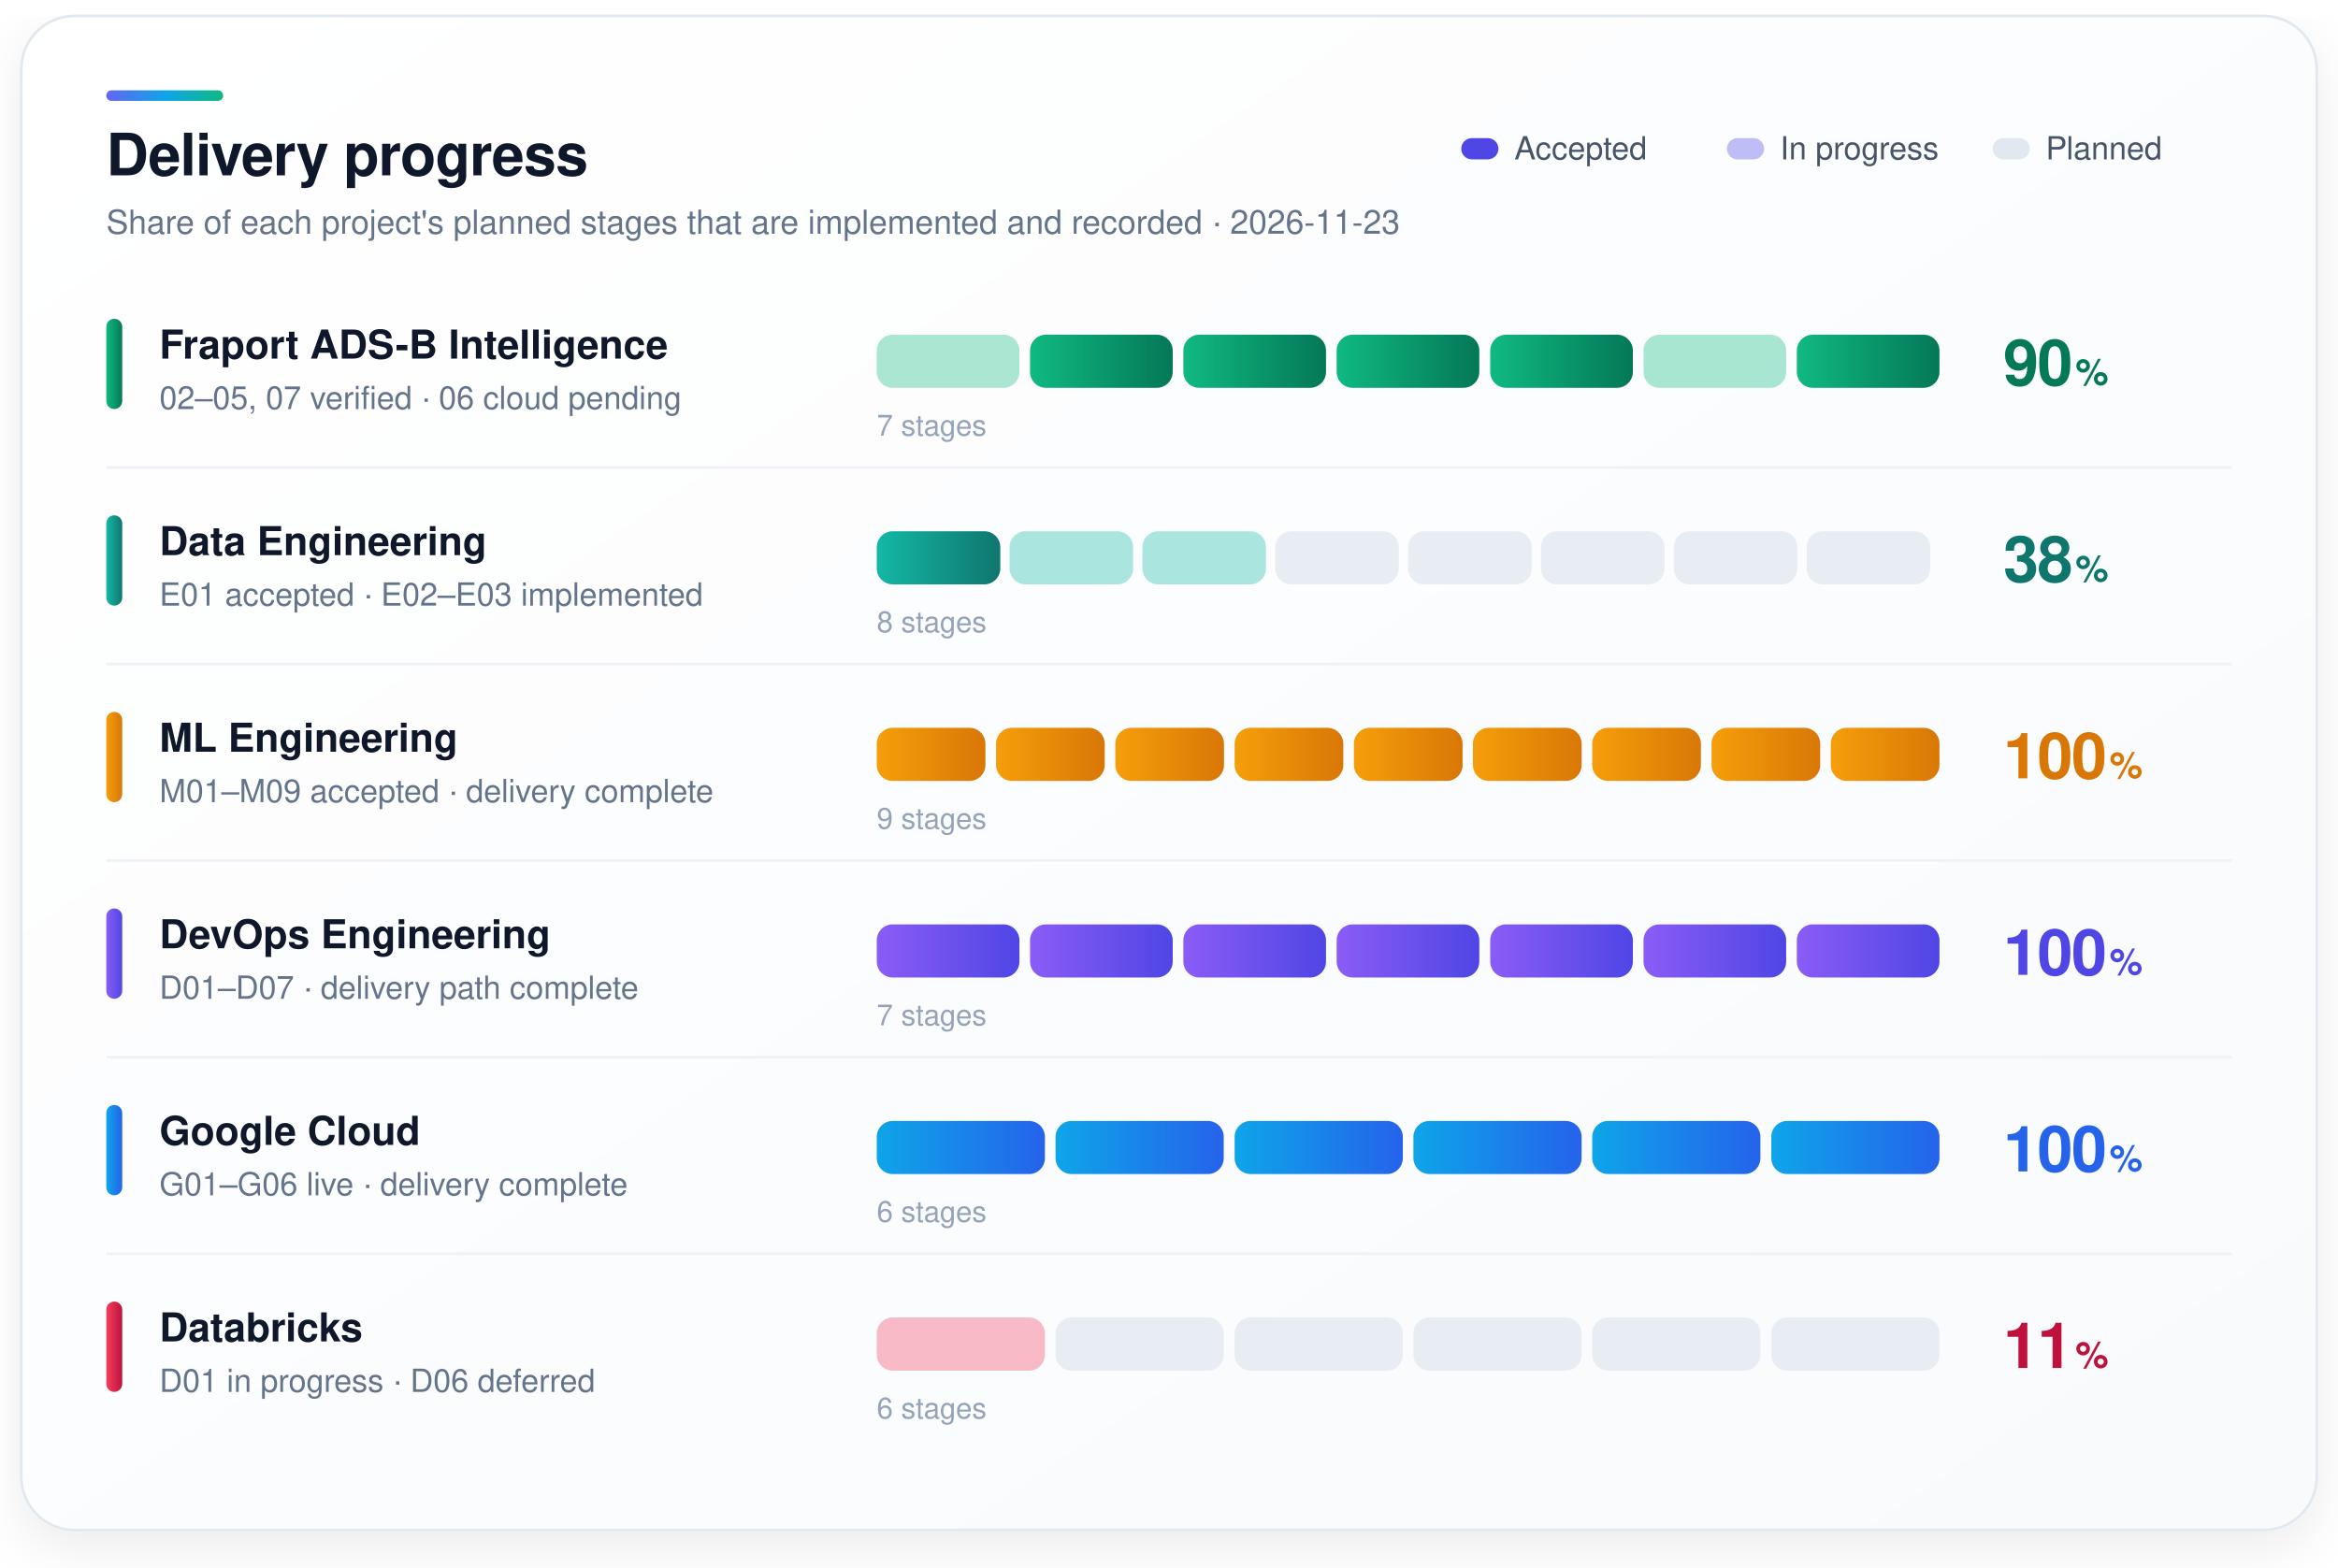
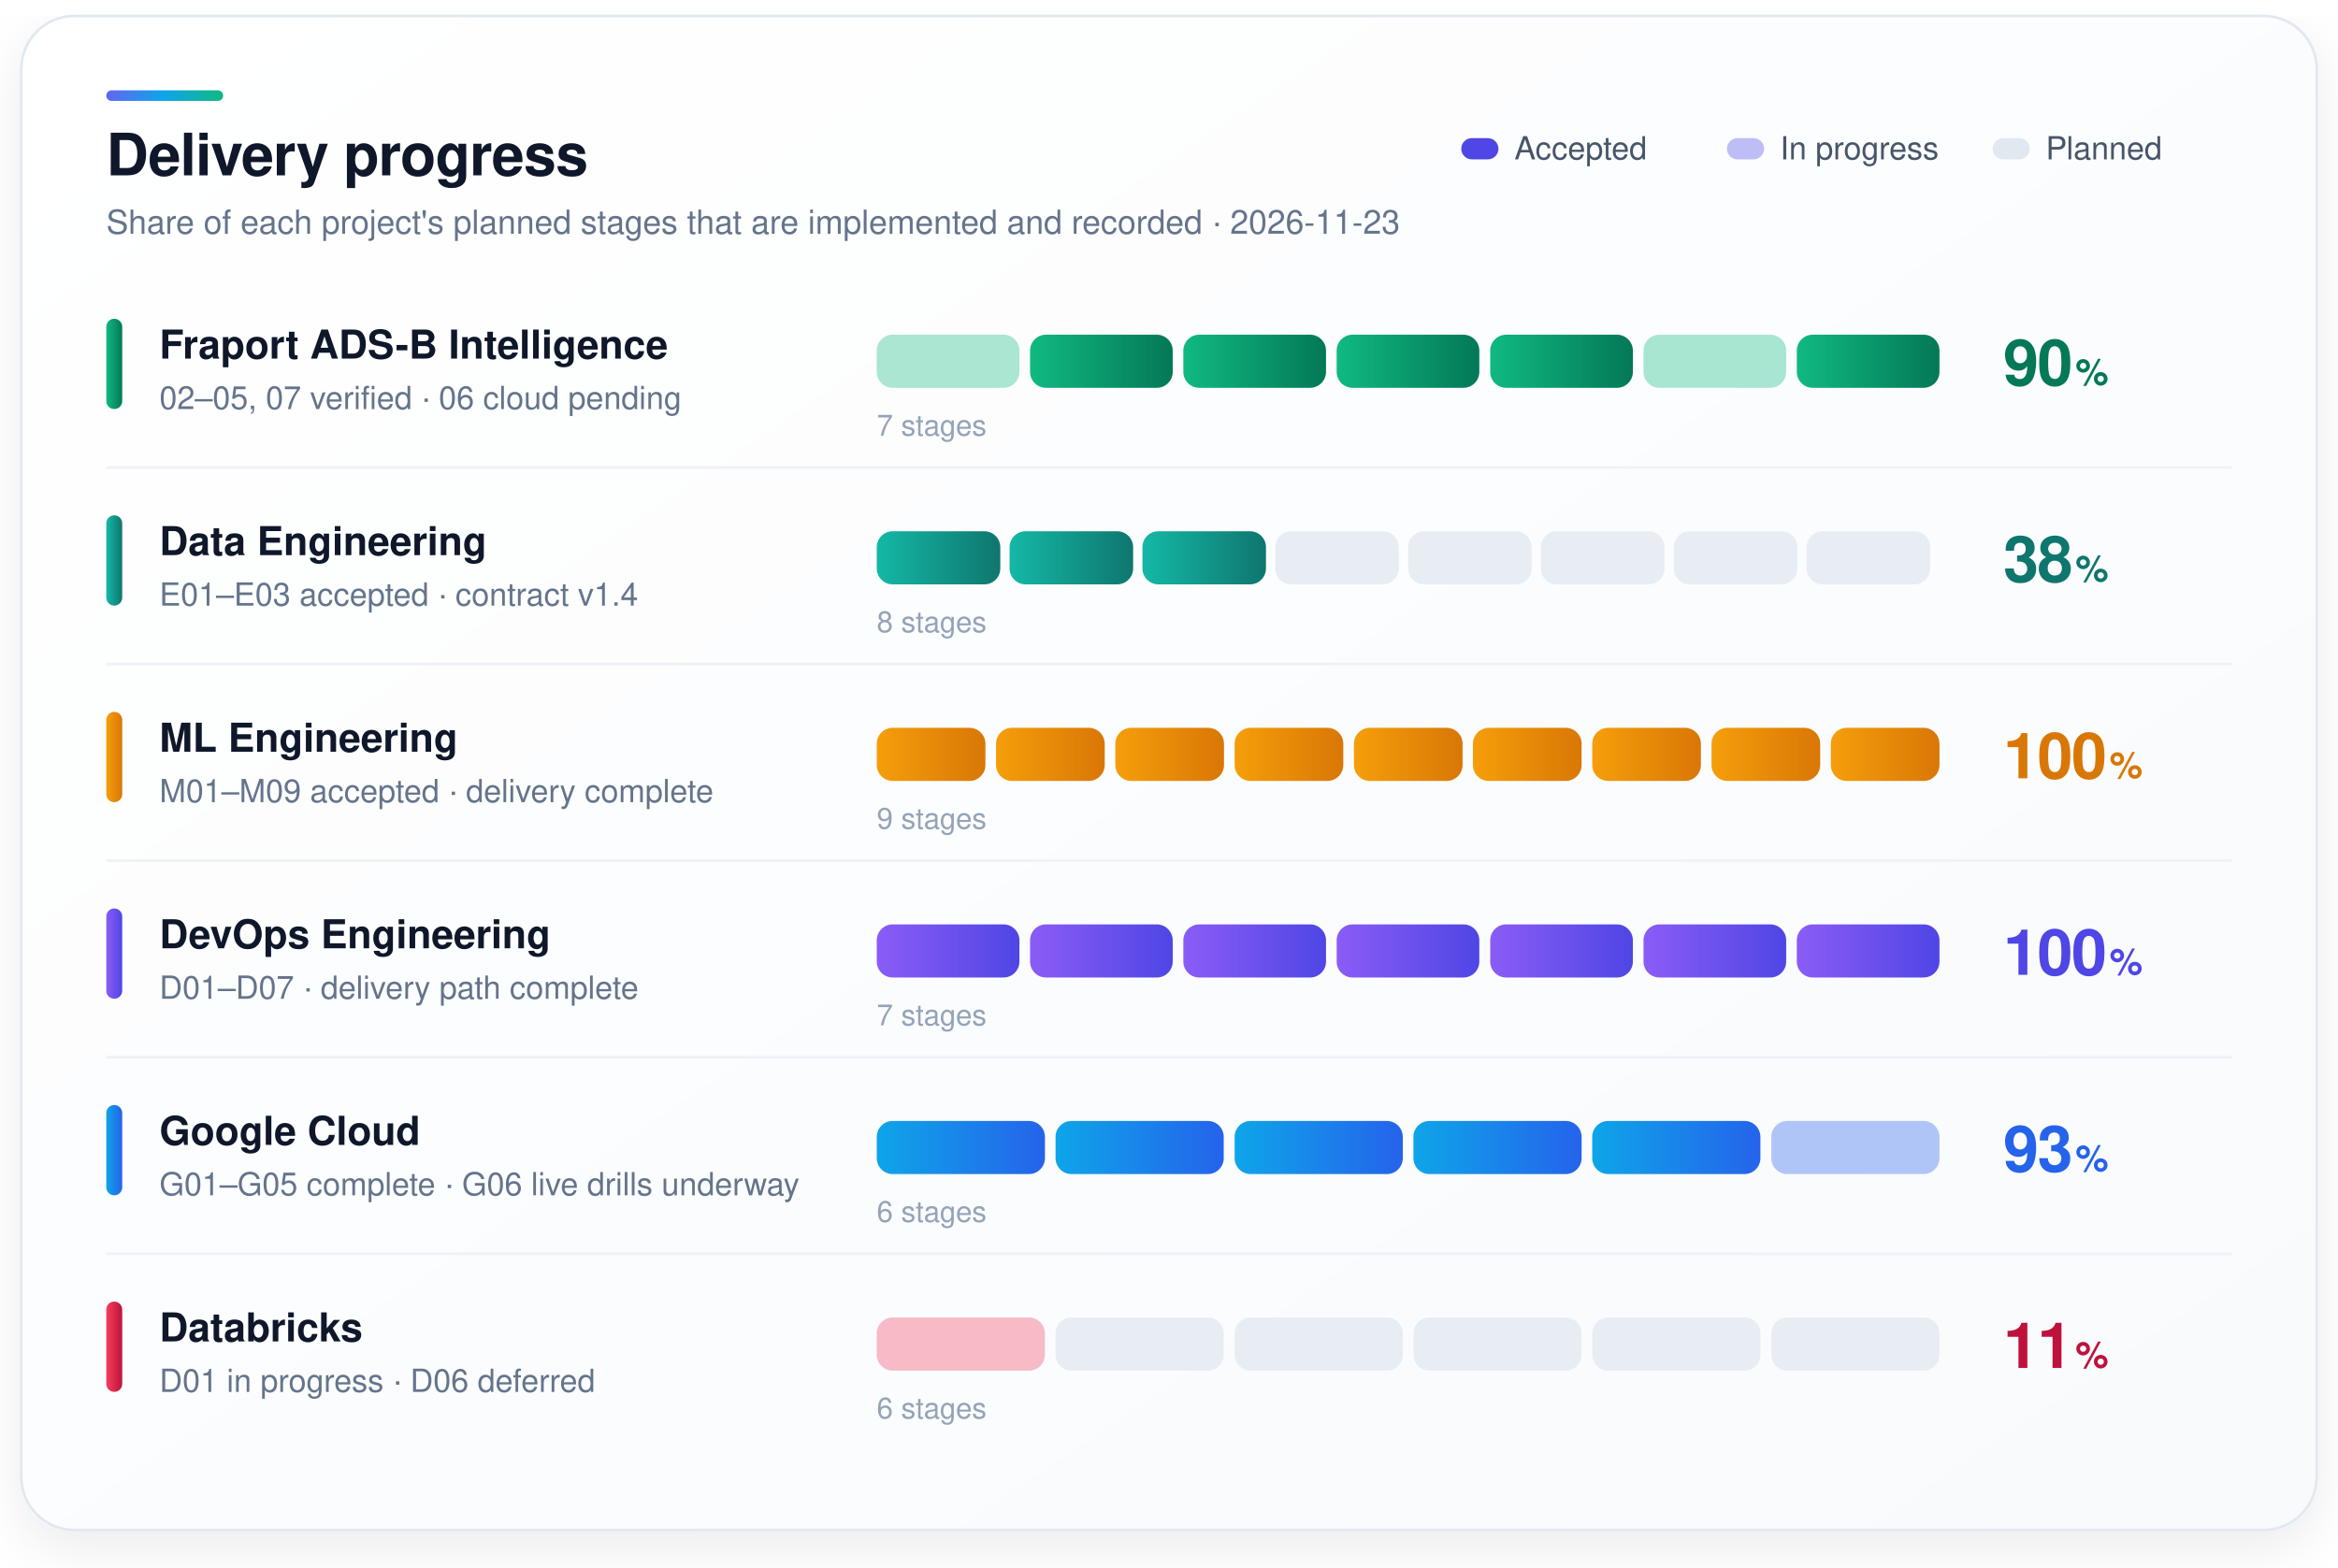
<svg xmlns="http://www.w3.org/2000/svg" width="880" height="590" viewBox="0 0 880 590" font-family="Segoe UI, -apple-system, Helvetica, Arial, sans-serif">
  <defs>
    <linearGradient id="bg" x1="0" y1="0" x2="1" y2="1">
      <stop offset="0" stop-color="#ffffff" />
      <stop offset="1" stop-color="#f8fafc" />
    </linearGradient>
    <linearGradient id="hl" x1="0" x2="1">
      <stop offset="0" stop-color="#6366f1" />
      <stop offset="0.5" stop-color="#0ea5e9" />
      <stop offset="1" stop-color="#10b981" />
    </linearGradient>
    <filter id="sh" x="-5%" y="-5%" width="110%" height="115%">
      <feDropShadow dx="0" dy="6" stdDeviation="10" flood-color="#0f172a" flood-opacity="0.08" />
    </filter>
    <linearGradient id="g0" x1="0" x2="1">
      <stop offset="0" stop-color="#8b5cf6" />
      <stop offset="1" stop-color="#4f46e5" />
    </linearGradient>
    <linearGradient id="g1" x1="0" x2="1">
      <stop offset="0" stop-color="#0ea5e9" />
      <stop offset="1" stop-color="#2563eb" />
    </linearGradient>
    <linearGradient id="g2" x1="0" x2="1">
      <stop offset="0" stop-color="#10b981" />
      <stop offset="1" stop-color="#047857" />
    </linearGradient>
    <linearGradient id="g3" x1="0" x2="1">
      <stop offset="0" stop-color="#f59e0b" />
      <stop offset="1" stop-color="#d97706" />
    </linearGradient>
    <linearGradient id="g4" x1="0" x2="1">
      <stop offset="0" stop-color="#f43f5e" />
      <stop offset="1" stop-color="#be123c" />
    </linearGradient>
    <linearGradient id="g5" x1="0" x2="1">
      <stop offset="0" stop-color="#14b8a6" />
      <stop offset="1" stop-color="#0f766e" />
    </linearGradient>
  </defs>
  <rect x="8" y="6" width="864" height="570" rx="20" fill="url(#bg)" stroke="#e2e8f0" filter="url(#sh)" />
  <rect x="40" y="34" width="44" height="4" rx="2" fill="url(#hl)" />
  <text x="40" y="66" fill="#0f172a" font-size="22" font-weight="700" letter-spacing="-0.3">Delivery progress</text>
  <text x="40" y="88" fill="#64748b" font-size="12.5">Share of each project's planned stages that are implemented and recorded · 2026-11-23</text>
  <rect x="550" y="52" width="14" height="8" rx="4" fill="#4f46e5" fill-opacity="1" />
  <text x="570" y="60" fill="#475569" font-size="12">Accepted</text>
  <rect x="650" y="52" width="14" height="8" rx="4" fill="#4f46e5" fill-opacity="0.35" />
  <text x="670" y="60" fill="#475569" font-size="12">In progress</text>
  <rect x="750" y="52" width="14" height="8" rx="4" fill="#e2e8f0" fill-opacity="1" />
  <text x="770" y="60" fill="#475569" font-size="12">Planned</text>
  <rect x="40" y="120" width="6" height="34" rx="3" fill="url(#g2)" />
  <text x="60" y="135" fill="#0f172a" font-size="15" font-weight="650">Fraport ADS-B Intelligence</text>
  <text x="60" y="154" fill="#64748b" font-size="12">02–05, 07 verified · 06 cloud pending</text>
  <rect x="330.0" y="126" width="53.7" height="20" rx="6" fill="#10b981" fill-opacity="0.35" />
  <rect x="387.7" y="126" width="53.7" height="20" rx="6" fill="url(#g2)" />
  <rect x="445.4" y="126" width="53.7" height="20" rx="6" fill="url(#g2)" />
  <rect x="503.1" y="126" width="53.7" height="20" rx="6" fill="url(#g2)" />
  <rect x="560.9" y="126" width="53.7" height="20" rx="6" fill="url(#g2)" />
  <rect x="618.6" y="126" width="53.7" height="20" rx="6" fill="#10b981" fill-opacity="0.35" />
  <rect x="676.3" y="126" width="53.7" height="20" rx="6" fill="url(#g2)" />
  <text x="754" y="145" fill="#047857" font-size="24" font-weight="700" letter-spacing="-0.5">90<tspan font-size="14" font-weight="600" dx="1">%</tspan>
  </text>
  <text x="330" y="164" fill="#94a3b8" font-size="11">7 stages</text>
  <line x1="40" x2="840" y1="176" y2="176" stroke="#eef2f7" />
  <rect x="40" y="194" width="6" height="34" rx="3" fill="url(#g5)" />
  <text x="60" y="209" fill="#0f172a" font-size="15" font-weight="650">Data Engineering</text>
-   <text x="60" y="228" fill="#64748b" font-size="12">E01 accepted · E02–E03 implemented</text>
+   <text x="60" y="228" fill="#64748b" font-size="12">E01–E03 accepted · contract v1.4</text>
  <rect x="330.0" y="200" width="46.5" height="20" rx="6" fill="url(#g5)" />
-   <rect x="380.0" y="200" width="46.5" height="20" rx="6" fill="#14b8a6" fill-opacity="0.35" />
-   <rect x="430.0" y="200" width="46.5" height="20" rx="6" fill="#14b8a6" fill-opacity="0.35" />
+   <rect x="380.0" y="200" width="46.5" height="20" rx="6" fill="url(#g5)" />
+   <rect x="430.0" y="200" width="46.5" height="20" rx="6" fill="url(#g5)" />
  <rect x="480.0" y="200" width="46.5" height="20" rx="6" fill="#e8edf3" />
  <rect x="530.0" y="200" width="46.5" height="20" rx="6" fill="#e8edf3" />
  <rect x="580.0" y="200" width="46.5" height="20" rx="6" fill="#e8edf3" />
  <rect x="630.0" y="200" width="46.5" height="20" rx="6" fill="#e8edf3" />
  <rect x="680.0" y="200" width="46.5" height="20" rx="6" fill="#e8edf3" />
  <text x="754" y="219" fill="#0f766e" font-size="24" font-weight="700" letter-spacing="-0.5">38<tspan font-size="14" font-weight="600" dx="1">%</tspan>
  </text>
  <text x="330" y="238" fill="#94a3b8" font-size="11">8 stages</text>
  <line x1="40" x2="840" y1="250" y2="250" stroke="#eef2f7" />
  <rect x="40" y="268" width="6" height="34" rx="3" fill="url(#g3)" />
  <text x="60" y="283" fill="#0f172a" font-size="15" font-weight="650">ML Engineering</text>
  <text x="60" y="302" fill="#64748b" font-size="12">M01–M09 accepted · delivery complete</text>
  <rect x="330.0" y="274" width="40.9" height="20" rx="6" fill="url(#g3)" />
  <rect x="374.9" y="274" width="40.9" height="20" rx="6" fill="url(#g3)" />
  <rect x="419.8" y="274" width="40.9" height="20" rx="6" fill="url(#g3)" />
  <rect x="464.7" y="274" width="40.9" height="20" rx="6" fill="url(#g3)" />
  <rect x="509.6" y="274" width="40.9" height="20" rx="6" fill="url(#g3)" />
  <rect x="554.4" y="274" width="40.9" height="20" rx="6" fill="url(#g3)" />
  <rect x="599.3" y="274" width="40.9" height="20" rx="6" fill="url(#g3)" />
  <rect x="644.2" y="274" width="40.9" height="20" rx="6" fill="url(#g3)" />
  <rect x="689.1" y="274" width="40.9" height="20" rx="6" fill="url(#g3)" />
  <text x="754" y="293" fill="#d97706" font-size="24" font-weight="700" letter-spacing="-0.5">100<tspan font-size="14" font-weight="600" dx="1">%</tspan>
  </text>
  <text x="330" y="312" fill="#94a3b8" font-size="11">9 stages</text>
  <line x1="40" x2="840" y1="324" y2="324" stroke="#eef2f7" />
  <rect x="40" y="342" width="6" height="34" rx="3" fill="url(#g0)" />
  <text x="60" y="357" fill="#0f172a" font-size="15" font-weight="650">DevOps Engineering</text>
  <text x="60" y="376" fill="#64748b" font-size="12">D01–D07 · delivery path complete</text>
  <rect x="330.0" y="348" width="53.7" height="20" rx="6" fill="url(#g0)" />
  <rect x="387.7" y="348" width="53.7" height="20" rx="6" fill="url(#g0)" />
  <rect x="445.4" y="348" width="53.7" height="20" rx="6" fill="url(#g0)" />
  <rect x="503.1" y="348" width="53.7" height="20" rx="6" fill="url(#g0)" />
  <rect x="560.9" y="348" width="53.7" height="20" rx="6" fill="url(#g0)" />
  <rect x="618.6" y="348" width="53.7" height="20" rx="6" fill="url(#g0)" />
  <rect x="676.3" y="348" width="53.7" height="20" rx="6" fill="url(#g0)" />
  <text x="754" y="367" fill="#4f46e5" font-size="24" font-weight="700" letter-spacing="-0.5">100<tspan font-size="14" font-weight="600" dx="1">%</tspan>
  </text>
  <text x="330" y="386" fill="#94a3b8" font-size="11">7 stages</text>
  <line x1="40" x2="840" y1="398" y2="398" stroke="#eef2f7" />
  <rect x="40" y="416" width="6" height="34" rx="3" fill="url(#g1)" />
  <text x="60" y="431" fill="#0f172a" font-size="15" font-weight="650">Google Cloud</text>
-   <text x="60" y="450" fill="#64748b" font-size="12">G01–G06 live · delivery complete</text>
+   <text x="60" y="450" fill="#64748b" font-size="12">G01–G05 complete · G06 live drills underway</text>
  <rect x="330.0" y="422" width="63.3" height="20" rx="6" fill="url(#g1)" />
  <rect x="397.3" y="422" width="63.3" height="20" rx="6" fill="url(#g1)" />
  <rect x="464.7" y="422" width="63.3" height="20" rx="6" fill="url(#g1)" />
  <rect x="532.0" y="422" width="63.3" height="20" rx="6" fill="url(#g1)" />
  <rect x="599.3" y="422" width="63.3" height="20" rx="6" fill="url(#g1)" />
-   <rect x="666.7" y="422" width="63.3" height="20" rx="6" fill="url(#g1)" />
-   <text x="754" y="441" fill="#2563eb" font-size="24" font-weight="700" letter-spacing="-0.5">100<tspan font-size="14" font-weight="600" dx="1">%</tspan>
+   <rect x="666.7" y="422" width="63.3" height="20" rx="6" fill="#2563eb" fill-opacity="0.35" />
+   <text x="754" y="441" fill="#2563eb" font-size="24" font-weight="700" letter-spacing="-0.5">93<tspan font-size="14" font-weight="600" dx="1">%</tspan>
  </text>
  <text x="330" y="460" fill="#94a3b8" font-size="11">6 stages</text>
  <line x1="40" x2="840" y1="472" y2="472" stroke="#eef2f7" />
  <rect x="40" y="490" width="6" height="34" rx="3" fill="url(#g4)" />
  <text x="60" y="505" fill="#0f172a" font-size="15" font-weight="650">Databricks</text>
  <text x="60" y="524" fill="#64748b" font-size="12">D01 in progress · D06 deferred</text>
  <rect x="330.0" y="496" width="63.3" height="20" rx="6" fill="#f43f5e" fill-opacity="0.35" />
  <rect x="397.3" y="496" width="63.3" height="20" rx="6" fill="#e8edf3" />
  <rect x="464.7" y="496" width="63.3" height="20" rx="6" fill="#e8edf3" />
  <rect x="532.0" y="496" width="63.3" height="20" rx="6" fill="#e8edf3" />
  <rect x="599.3" y="496" width="63.3" height="20" rx="6" fill="#e8edf3" />
  <rect x="666.7" y="496" width="63.3" height="20" rx="6" fill="#e8edf3" />
  <text x="754" y="515" fill="#be123c" font-size="24" font-weight="700" letter-spacing="-0.5">11<tspan font-size="14" font-weight="600" dx="1">%</tspan>
  </text>
  <text x="330" y="534" fill="#94a3b8" font-size="11">6 stages</text>
</svg>
